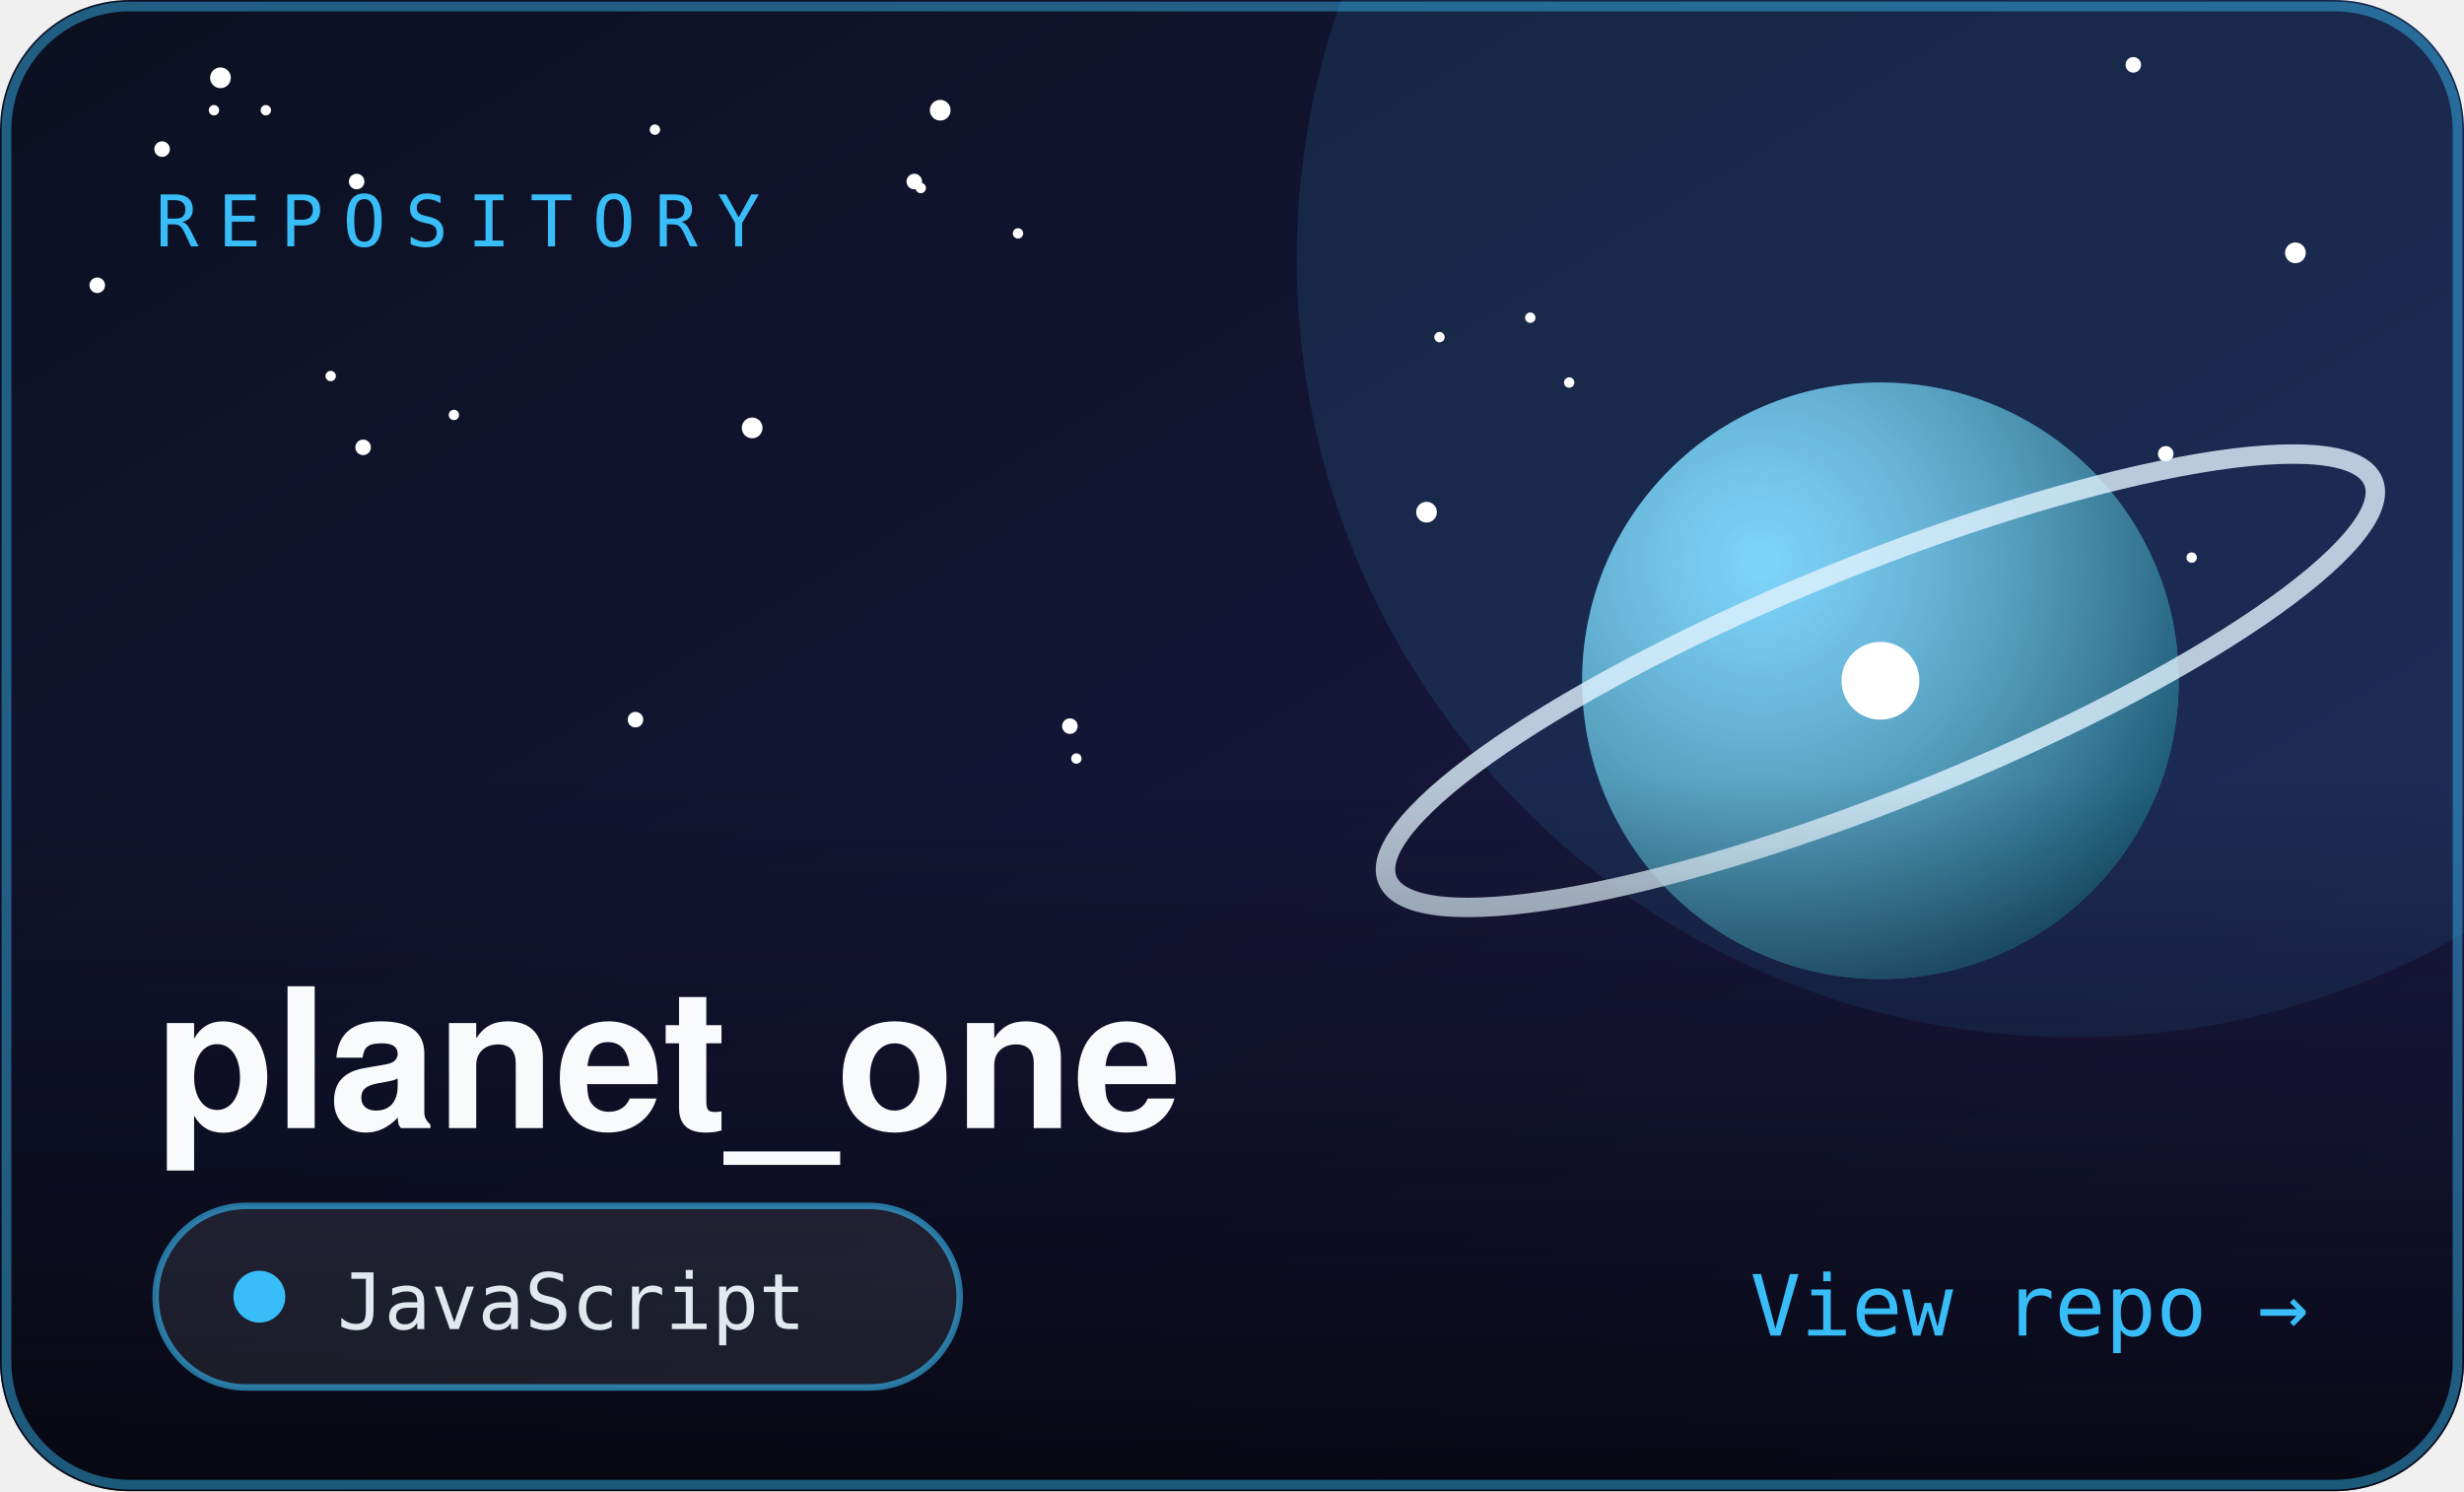
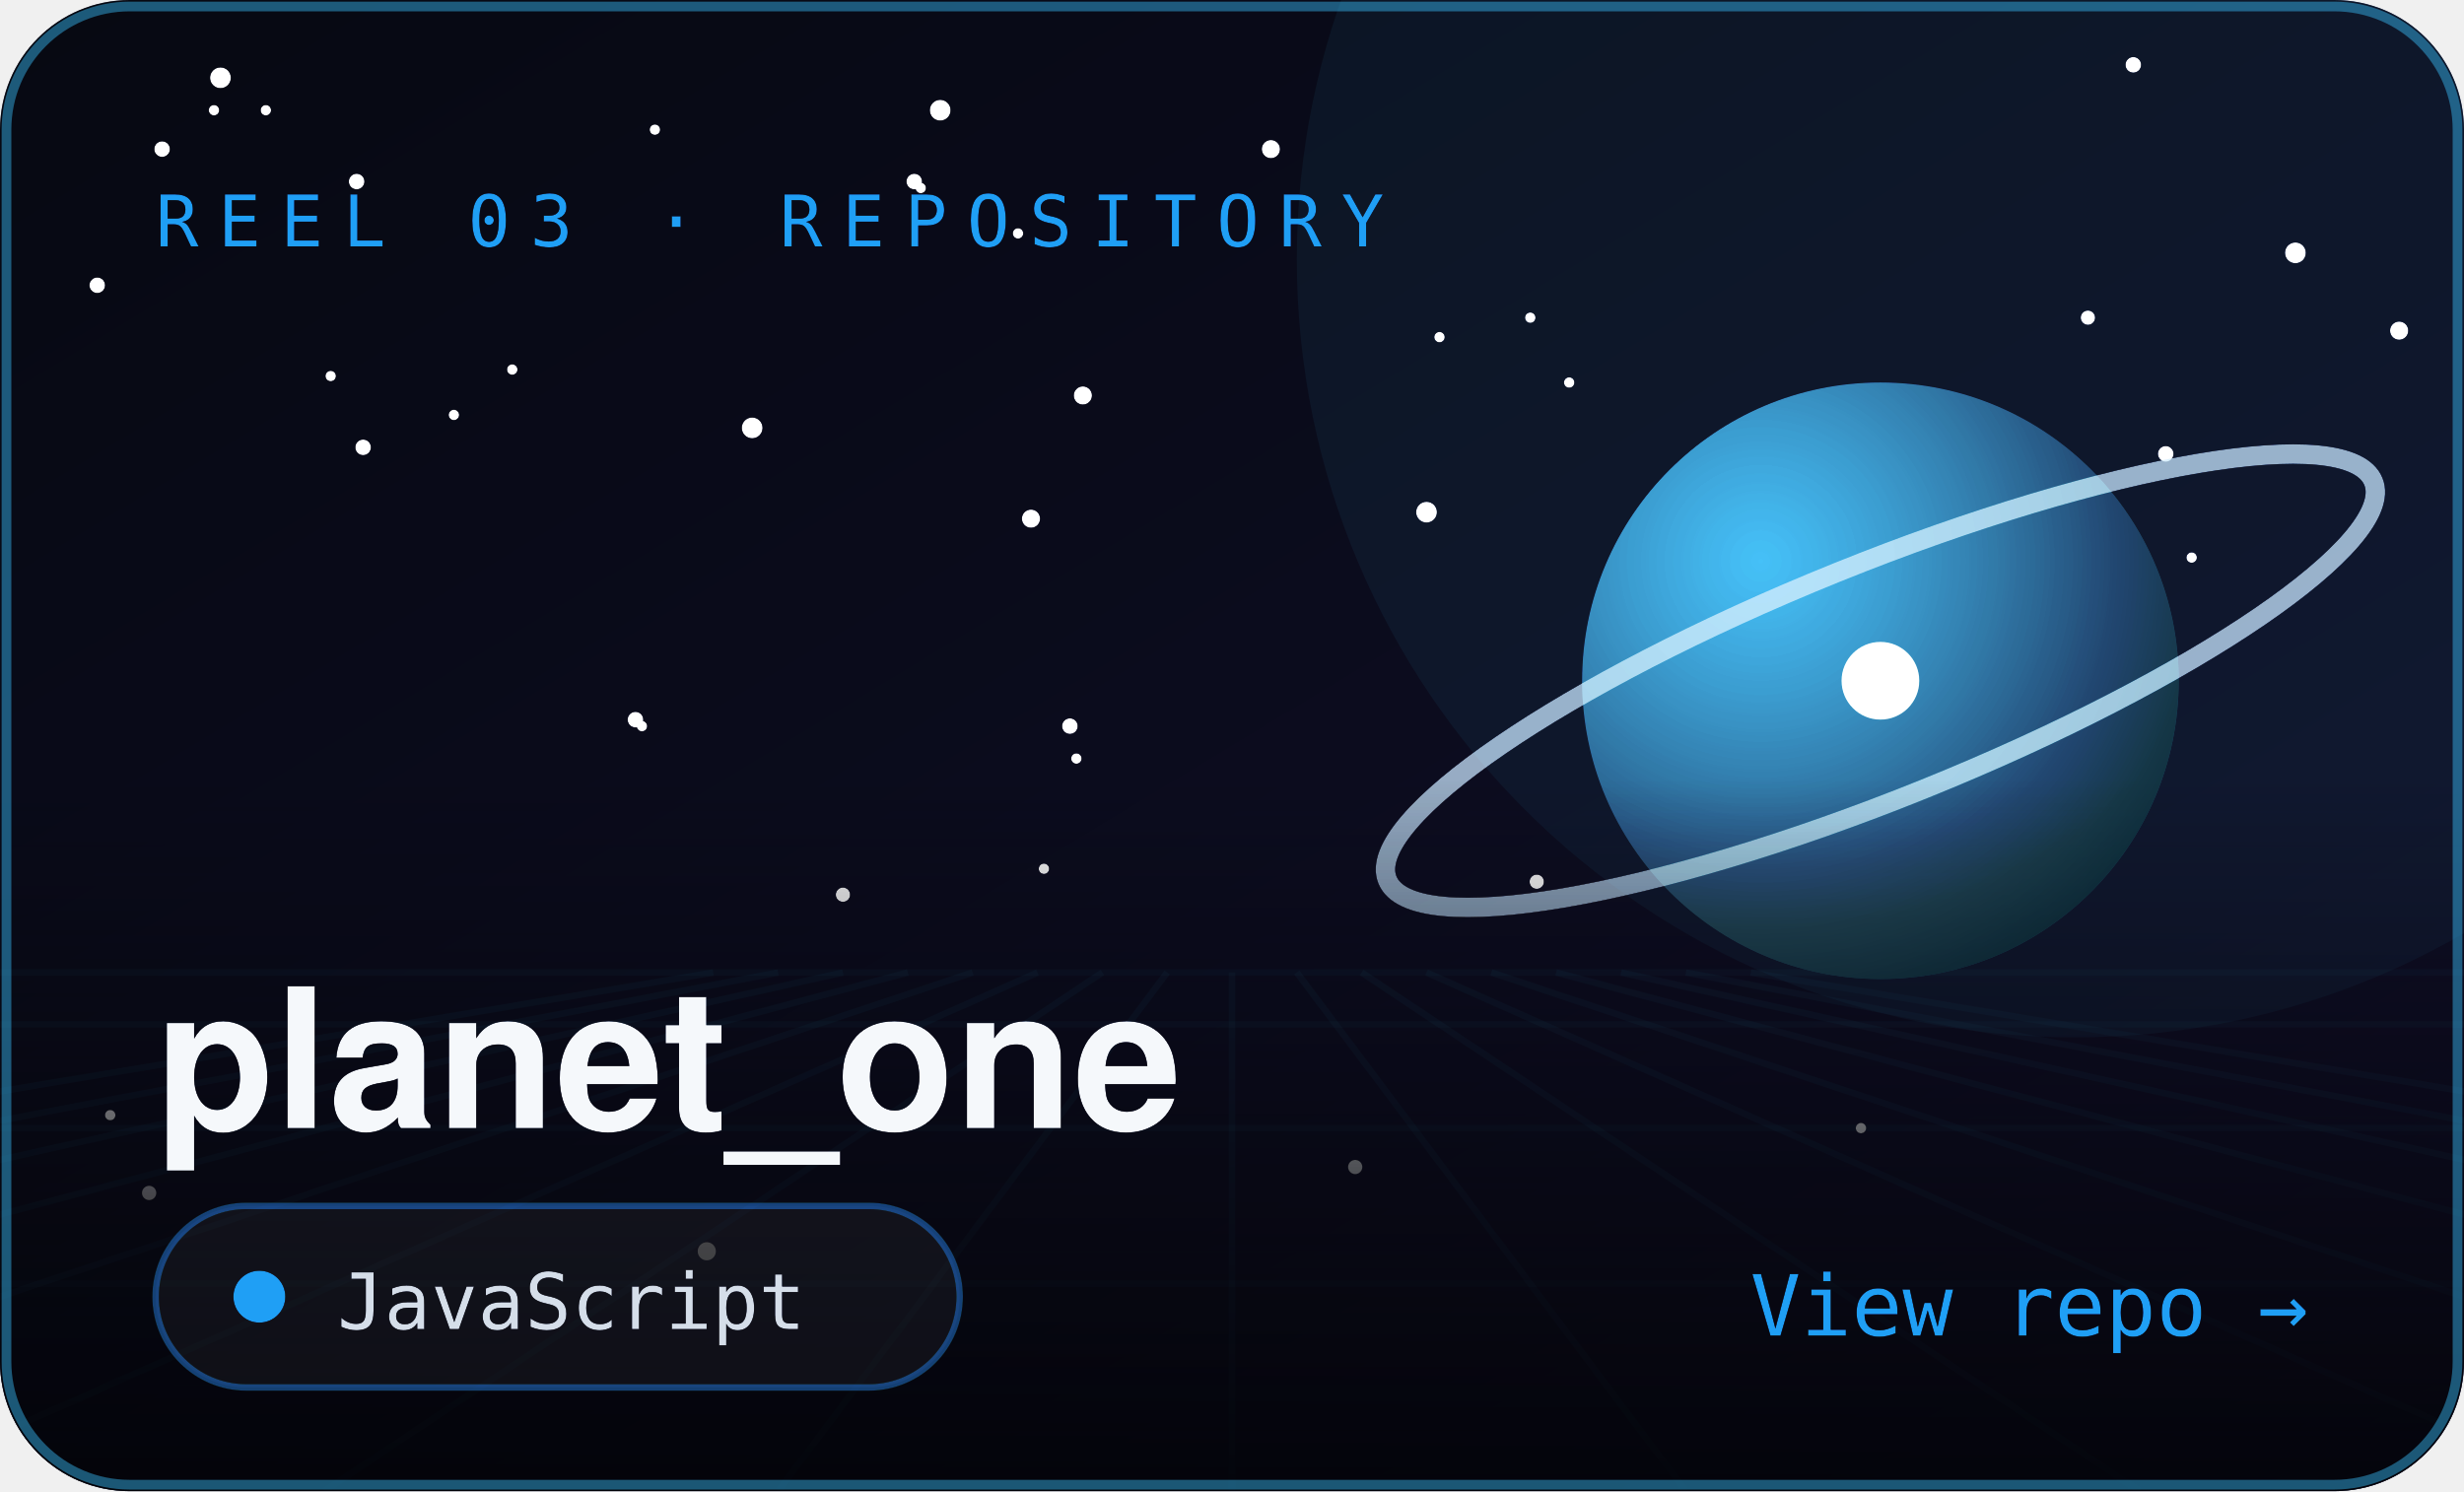
<svg xmlns="http://www.w3.org/2000/svg" width="380" height="230" viewBox="0 0 380 230">
  <defs>
    <linearGradient id="bg" x1="0" y1="0" x2="1" y2="1">
      <stop offset="0" stop-color="#0b1020" />
      <stop offset="1" stop-color="#1e1b4b" />
    </linearGradient>
    <radialGradient id="shade" cx="0.3" cy="0.3" r="0.8">
      <stop offset="0" stop-color="#fff" stop-opacity="0.35" />
      <stop offset="1" stop-color="#000" stop-opacity="0.55" />
    </radialGradient>
    <linearGradient id="sh" x1="0" x2="1">
      <stop offset="0" stop-color="#fff" stop-opacity="0" />
      <stop offset="0.5" stop-color="#fff" stop-opacity="0.12" />
      <stop offset="1" stop-color="#fff" stop-opacity="0" />
    </linearGradient>
    <linearGradient id="scrim" x1="0" x2="0" y1="0" y2="1">
      <stop offset="0" stop-color="#05060d" stop-opacity="0" />
      <stop offset="1" stop-color="#05060d" stop-opacity="0.88" />
    </linearGradient>
    <clipPath id="c">
      <rect width="380" height="230" rx="20" />
    </clipPath>
  </defs>
  <g clip-path="url(#c)">
    <rect width="380" height="230" fill="url(#bg)" />
    <circle cx="320" cy="40" r="120" fill="#38bdf8" opacity="0.12">
      <animate attributeName="r" values="100;140;100" dur="7s" repeatCount="indefinite" />
    </circle>
-     <circle cx="15" cy="44" r="1.2" fill="#fff">
-       <animate attributeName="opacity" values="0.1;1;0.1" dur="2s" begin="-3s" repeatCount="indefinite" />
-     </circle>
-     <circle cx="25" cy="23" r="1.2" fill="#fff">
-       <animate attributeName="opacity" values="0.1;1;0.1" dur="2s" begin="-0s" repeatCount="indefinite" />
-     </circle>
-     <circle cx="55" cy="28" r="1.2" fill="#fff">
-       <animate attributeName="opacity" values="0.1;1;0.1" dur="3s" begin="-4s" repeatCount="indefinite" />
-     </circle>
-     <circle cx="294" cy="115" r="0.8" fill="#fff">
-       <animate attributeName="opacity" values="0.1;1;0.1" dur="3s" begin="-4s" repeatCount="indefinite" />
-     </circle>
-     <circle cx="253" cy="99" r="1.6" fill="#fff">
-       <animate attributeName="opacity" values="0.1;1;0.1" dur="2s" begin="-0s" repeatCount="indefinite" />
-     </circle>
-     <circle cx="101" cy="20" r="0.8" fill="#fff">
-       <animate attributeName="opacity" values="0.1;1;0.1" dur="5s" begin="-4s" repeatCount="indefinite" />
-     </circle>
-     <circle cx="165" cy="112" r="1.2" fill="#fff">
-       <animate attributeName="opacity" values="0.1;1;0.1" dur="3s" begin="-4s" repeatCount="indefinite" />
-     </circle>
-     <circle cx="236" cy="49" r="0.8" fill="#fff">
-       <animate attributeName="opacity" values="0.1;1;0.1" dur="5s" begin="-3s" repeatCount="indefinite" />
-     </circle>
-     <circle cx="166" cy="117" r="0.8" fill="#fff">
-       <animate attributeName="opacity" values="0.1;1;0.1" dur="4s" begin="-4s" repeatCount="indefinite" />
-     </circle>
-     <circle cx="338" cy="86" r="0.8" fill="#fff">
-       <animate attributeName="opacity" values="0.1;1;0.1" dur="2s" begin="-1s" repeatCount="indefinite" />
-     </circle>
-     <circle cx="116" cy="66" r="1.6" fill="#fff">
-       <animate attributeName="opacity" values="0.1;1;0.1" dur="4s" begin="-3s" repeatCount="indefinite" />
-     </circle>
-     <circle cx="222" cy="52" r="0.8" fill="#fff">
-       <animate attributeName="opacity" values="0.1;1;0.1" dur="4s" begin="-0s" repeatCount="indefinite" />
-     </circle>
-     <circle cx="98" cy="111" r="1.2" fill="#fff">
-       <animate attributeName="opacity" values="0.1;1;0.1" dur="2s" begin="-4s" repeatCount="indefinite" />
-     </circle>
-     <circle cx="220" cy="79" r="1.6" fill="#fff">
-       <animate attributeName="opacity" values="0.1;1;0.1" dur="5s" begin="-4s" repeatCount="indefinite" />
-     </circle>
-     <circle cx="157" cy="36" r="0.8" fill="#fff">
-       <animate attributeName="opacity" values="0.1;1;0.1" dur="4s" begin="-2s" repeatCount="indefinite" />
-     </circle>
-     <circle cx="142" cy="29" r="0.8" fill="#fff">
-       <animate attributeName="opacity" values="0.1;1;0.1" dur="5s" begin="-2s" repeatCount="indefinite" />
-     </circle>
-     <circle cx="296" cy="73" r="0.8" fill="#fff">
-       <animate attributeName="opacity" values="0.1;1;0.1" dur="3s" begin="-2s" repeatCount="indefinite" />
-     </circle>
-     <circle cx="33" cy="17" r="0.8" fill="#fff">
-       <animate attributeName="opacity" values="0.1;1;0.1" dur="3s" begin="-3s" repeatCount="indefinite" />
-     </circle>
-     <circle cx="145" cy="17" r="1.6" fill="#fff">
-       <animate attributeName="opacity" values="0.1;1;0.1" dur="2s" begin="-3s" repeatCount="indefinite" />
-     </circle>
-     <circle cx="34" cy="12" r="1.6" fill="#fff">
-       <animate attributeName="opacity" values="0.1;1;0.1" dur="5s" begin="-0s" repeatCount="indefinite" />
-     </circle>
-     <circle cx="70" cy="64" r="0.8" fill="#fff">
-       <animate attributeName="opacity" values="0.1;1;0.1" dur="4s" begin="-3s" repeatCount="indefinite" />
-     </circle>
-     <circle cx="242" cy="59" r="0.8" fill="#fff">
-       <animate attributeName="opacity" values="0.1;1;0.1" dur="5s" begin="-1s" repeatCount="indefinite" />
-     </circle>
-     <circle cx="354" cy="39" r="1.6" fill="#fff">
-       <animate attributeName="opacity" values="0.1;1;0.1" dur="2s" begin="-4s" repeatCount="indefinite" />
-     </circle>
-     <circle cx="141" cy="28" r="1.2" fill="#fff">
-       <animate attributeName="opacity" values="0.1;1;0.1" dur="4s" begin="-0s" repeatCount="indefinite" />
-     </circle>
-     <circle cx="329" cy="10" r="1.2" fill="#fff">
-       <animate attributeName="opacity" values="0.1;1;0.1" dur="5s" begin="-2s" repeatCount="indefinite" />
-     </circle>
-     <circle cx="283" cy="71" r="1.6" fill="#fff">
-       <animate attributeName="opacity" values="0.1;1;0.1" dur="5s" begin="-1s" repeatCount="indefinite" />
-     </circle>
-     <circle cx="334" cy="70" r="1.2" fill="#fff">
-       <animate attributeName="opacity" values="0.1;1;0.1" dur="3s" begin="-2s" repeatCount="indefinite" />
-     </circle>
-     <circle cx="51" cy="58" r="0.8" fill="#fff">
-       <animate attributeName="opacity" values="0.1;1;0.1" dur="3s" begin="-2s" repeatCount="indefinite" />
-     </circle>
-     <circle cx="41" cy="17" r="0.8" fill="#fff">
-       <animate attributeName="opacity" values="0.1;1;0.1" dur="5s" begin="-1s" repeatCount="indefinite" />
-     </circle>
-     <circle cx="56" cy="69" r="1.2" fill="#fff">
-       <animate attributeName="opacity" values="0.1;1;0.1" dur="3s" begin="-2s" repeatCount="indefinite" />
-     </circle>
-     <g transform="translate(290 105)">
-       <circle r="46" fill="#38bdf8" />
-       <circle r="46" fill="url(#shade)" />
-       <ellipse rx="82" ry="18" fill="none" stroke="#e0f2fe" stroke-width="3" opacity="0.8" transform="rotate(-22)">
-         <animate attributeName="ry" values="18;22;18" dur="6s" repeatCount="indefinite" />
-       </ellipse>
-       <circle r="6" fill="#fff">
-         <animateMotion dur="7s" repeatCount="indefinite" path="M-82 0 A82 18 0 1 1 82 0 A82 18 0 1 1 -82 0" rotate="auto" />
-       </circle>
+     <line x1="110" y1="150" x2="-370" y2="230" stroke="#38bdf8" stroke-opacity="0.10" />
+     <line x1="120" y1="150" x2="-300" y2="230" stroke="#38bdf8" stroke-opacity="0.10" />
+     <line x1="130" y1="150" x2="-230" y2="230" stroke="#38bdf8" stroke-opacity="0.10" />
+     <line x1="140" y1="150" x2="-160" y2="230" stroke="#38bdf8" stroke-opacity="0.10" />
+     <line x1="150" y1="150" x2="-90" y2="230" stroke="#38bdf8" stroke-opacity="0.10" />
+     <line x1="160" y1="150" x2="-20" y2="230" stroke="#38bdf8" stroke-opacity="0.10" />
+     <line x1="170" y1="150" x2="50" y2="230" stroke="#38bdf8" stroke-opacity="0.10" />
+     <line x1="180" y1="150" x2="120" y2="230" stroke="#38bdf8" stroke-opacity="0.10" />
+     <line x1="190" y1="150" x2="190" y2="230" stroke="#38bdf8" stroke-opacity="0.10" />
+     <line x1="200" y1="150" x2="260" y2="230" stroke="#38bdf8" stroke-opacity="0.10" />
+     <line x1="210" y1="150" x2="330" y2="230" stroke="#38bdf8" stroke-opacity="0.10" />
+     <line x1="220" y1="150" x2="400" y2="230" stroke="#38bdf8" stroke-opacity="0.10" />
+     <line x1="230" y1="150" x2="470" y2="230" stroke="#38bdf8" stroke-opacity="0.10" />
+     <line x1="240" y1="150" x2="540" y2="230" stroke="#38bdf8" stroke-opacity="0.10" />
+     <line x1="250" y1="150" x2="610" y2="230" stroke="#38bdf8" stroke-opacity="0.10" />
+     <line x1="260" y1="150" x2="680" y2="230" stroke="#38bdf8" stroke-opacity="0.10" />
+     <line x1="270" y1="150" x2="750" y2="230" stroke="#38bdf8" stroke-opacity="0.10" />
+     <line x1="0" y1="150" x2="380" y2="150" stroke="#38bdf8" stroke-opacity="0.08" />
+     <line x1="0" y1="158" x2="380" y2="158" stroke="#38bdf8" stroke-opacity="0.08" />
+     <line x1="0" y1="174" x2="380" y2="174" stroke="#38bdf8" stroke-opacity="0.08" />
+     <line x1="0" y1="198" x2="380" y2="198" stroke="#38bdf8" stroke-opacity="0.08" />
+     <line x1="0" y1="230" x2="380" y2="230" stroke="#38bdf8" stroke-opacity="0.08" />
+     <circle cx="159" cy="80" r="1.4" fill="#fff">
+       <animate attributeName="cy" values="80;40" dur="7.1s" begin="-6.1s" repeatCount="indefinite" />
+       <animate attributeName="opacity" values="0;.8;0" dur="7.1s" begin="-0.6s" repeatCount="indefinite" />
+     </circle>
+     <circle cx="109" cy="193" r="1.4" fill="#fff">
+       <animate attributeName="cy" values="193;153" dur="4.2s" begin="-1.6s" repeatCount="indefinite" />
+       <animate attributeName="opacity" values="0;.8;0" dur="4.2s" begin="-3.6s" repeatCount="indefinite" />
+     </circle>
+     <circle cx="196" cy="23" r="1.4" fill="#fff">
+       <animate attributeName="cy" values="23;-17" dur="6.9s" begin="-6.6s" repeatCount="indefinite" />
+       <animate attributeName="opacity" values="0;.8;0" dur="6.9s" begin="-4.6s" repeatCount="indefinite" />
+     </circle>
+     <circle cx="17" cy="172" r="0.8" fill="#fff">
+       <animate attributeName="cy" values="172;132" dur="6.9s" begin="-6.3s" repeatCount="indefinite" />
+       <animate attributeName="opacity" values="0;.8;0" dur="6.9s" begin="-2.3s" repeatCount="indefinite" />
+     </circle>
+     <circle cx="370" cy="51" r="1.4" fill="#fff">
+       <animate attributeName="cy" values="51;11" dur="7.0s" begin="-2.2s" repeatCount="indefinite" />
+       <animate attributeName="opacity" values="0;.8;0" dur="7.0s" begin="-1.6s" repeatCount="indefinite" />
+     </circle>
+     <circle cx="23" cy="184" r="1.1" fill="#fff">
+       <animate attributeName="cy" values="184;144" dur="9.0s" begin="-2.3s" repeatCount="indefinite" />
+       <animate attributeName="opacity" values="0;.8;0" dur="9.0s" begin="-1.5s" repeatCount="indefinite" />
+     </circle>
+     <circle cx="237" cy="136" r="1.1" fill="#fff">
+       <animate attributeName="cy" values="136;96" dur="8.3s" begin="-6.7s" repeatCount="indefinite" />
+       <animate attributeName="opacity" values="0;.8;0" dur="8.3s" begin="-3.2s" repeatCount="indefinite" />
+     </circle>
+     <circle cx="161" cy="134" r="0.8" fill="#fff">
+       <animate attributeName="cy" values="134;94" dur="5.0s" begin="-3.2s" repeatCount="indefinite" />
+       <animate attributeName="opacity" values="0;.8;0" dur="5.0s" begin="-4.4s" repeatCount="indefinite" />
+     </circle>
+     <circle cx="130" cy="138" r="1.1" fill="#fff">
+       <animate attributeName="cy" values="138;98" dur="4.6s" begin="-4.4s" repeatCount="indefinite" />
+       <animate attributeName="opacity" values="0;.8;0" dur="4.6s" begin="-2.3s" repeatCount="indefinite" />
+     </circle>
+     <circle cx="79" cy="57" r="0.8" fill="#fff">
+       <animate attributeName="cy" values="57;17" dur="5.3s" begin="-4.0s" repeatCount="indefinite" />
+       <animate attributeName="opacity" values="0;.8;0" dur="5.3s" begin="-4.5s" repeatCount="indefinite" />
+     </circle>
+     <circle cx="167" cy="61" r="1.4" fill="#fff">
+       <animate attributeName="cy" values="61;21" dur="4.8s" begin="-1.2s" repeatCount="indefinite" />
+       <animate attributeName="opacity" values="0;.8;0" dur="4.8s" begin="-2.6s" repeatCount="indefinite" />
+     </circle>
+     <circle cx="209" cy="180" r="1.1" fill="#fff">
+       <animate attributeName="cy" values="180;140" dur="7.8s" begin="-5.1s" repeatCount="indefinite" />
+       <animate attributeName="opacity" values="0;.8;0" dur="7.8s" begin="-2.3s" repeatCount="indefinite" />
+     </circle>
+     <circle cx="322" cy="49" r="1.1" fill="#fff">
+       <animate attributeName="cy" values="49;9" dur="5.6s" begin="-2.3s" repeatCount="indefinite" />
+       <animate attributeName="opacity" values="0;.8;0" dur="5.6s" begin="-1.4s" repeatCount="indefinite" />
+     </circle>
+     <circle cx="287" cy="174" r="0.8" fill="#fff">
+       <animate attributeName="cy" values="174;134" dur="7.9s" begin="-5.3s" repeatCount="indefinite" />
+       <animate attributeName="opacity" values="0;.8;0" dur="7.9s" begin="-3.6s" repeatCount="indefinite" />
+     </circle>
+     <circle cx="99" cy="112" r="0.8" fill="#fff">
+       <animate attributeName="cy" values="112;72" dur="5.0s" begin="-2.7s" repeatCount="indefinite" />
+       <animate attributeName="opacity" values="0;.8;0" dur="5.0s" begin="-4.7s" repeatCount="indefinite" />
+     </circle>
+     <circle cx="311" cy="142" r="1.1" fill="#fff">
+       <animate attributeName="cy" values="142;102" dur="5.7s" begin="-2.8s" repeatCount="indefinite" />
+       <animate attributeName="opacity" values="0;.8;0" dur="5.7s" begin="-5.3s" repeatCount="indefinite" />
+     </circle>
+     <g filter="url(#pg)">
+       <circle cx="15" cy="44" r="1.2" fill="#fff">
+         <animate attributeName="opacity" values="0.1;1;0.1" dur="2s" begin="-3s" repeatCount="indefinite" />
+       </circle>
+       <circle cx="25" cy="23" r="1.2" fill="#fff">
+         <animate attributeName="opacity" values="0.1;1;0.1" dur="2s" begin="-0s" repeatCount="indefinite" />
+       </circle>
+       <circle cx="55" cy="28" r="1.2" fill="#fff">
+         <animate attributeName="opacity" values="0.1;1;0.1" dur="3s" begin="-4s" repeatCount="indefinite" />
+       </circle>
+       <circle cx="294" cy="115" r="0.8" fill="#fff">
+         <animate attributeName="opacity" values="0.1;1;0.1" dur="3s" begin="-4s" repeatCount="indefinite" />
+       </circle>
+       <circle cx="253" cy="99" r="1.6" fill="#fff">
+         <animate attributeName="opacity" values="0.1;1;0.1" dur="2s" begin="-0s" repeatCount="indefinite" />
+       </circle>
+       <circle cx="101" cy="20" r="0.8" fill="#fff">
+         <animate attributeName="opacity" values="0.1;1;0.1" dur="5s" begin="-4s" repeatCount="indefinite" />
+       </circle>
+       <circle cx="165" cy="112" r="1.2" fill="#fff">
+         <animate attributeName="opacity" values="0.1;1;0.1" dur="3s" begin="-4s" repeatCount="indefinite" />
+       </circle>
+       <circle cx="236" cy="49" r="0.8" fill="#fff">
+         <animate attributeName="opacity" values="0.1;1;0.1" dur="5s" begin="-3s" repeatCount="indefinite" />
+       </circle>
+       <circle cx="166" cy="117" r="0.8" fill="#fff">
+         <animate attributeName="opacity" values="0.1;1;0.1" dur="4s" begin="-4s" repeatCount="indefinite" />
+       </circle>
+       <circle cx="338" cy="86" r="0.8" fill="#fff">
+         <animate attributeName="opacity" values="0.1;1;0.1" dur="2s" begin="-1s" repeatCount="indefinite" />
+       </circle>
+       <circle cx="116" cy="66" r="1.6" fill="#fff">
+         <animate attributeName="opacity" values="0.1;1;0.1" dur="4s" begin="-3s" repeatCount="indefinite" />
+       </circle>
+       <circle cx="222" cy="52" r="0.8" fill="#fff">
+         <animate attributeName="opacity" values="0.1;1;0.1" dur="4s" begin="-0s" repeatCount="indefinite" />
+       </circle>
+       <circle cx="98" cy="111" r="1.2" fill="#fff">
+         <animate attributeName="opacity" values="0.1;1;0.1" dur="2s" begin="-4s" repeatCount="indefinite" />
+       </circle>
+       <circle cx="220" cy="79" r="1.6" fill="#fff">
+         <animate attributeName="opacity" values="0.1;1;0.1" dur="5s" begin="-4s" repeatCount="indefinite" />
+       </circle>
+       <circle cx="157" cy="36" r="0.8" fill="#fff">
+         <animate attributeName="opacity" values="0.1;1;0.1" dur="4s" begin="-2s" repeatCount="indefinite" />
+       </circle>
+       <circle cx="142" cy="29" r="0.8" fill="#fff">
+         <animate attributeName="opacity" values="0.1;1;0.1" dur="5s" begin="-2s" repeatCount="indefinite" />
+       </circle>
+       <circle cx="296" cy="73" r="0.8" fill="#fff">
+         <animate attributeName="opacity" values="0.1;1;0.1" dur="3s" begin="-2s" repeatCount="indefinite" />
+       </circle>
+       <circle cx="33" cy="17" r="0.8" fill="#fff">
+         <animate attributeName="opacity" values="0.1;1;0.1" dur="3s" begin="-3s" repeatCount="indefinite" />
+       </circle>
+       <circle cx="145" cy="17" r="1.6" fill="#fff">
+         <animate attributeName="opacity" values="0.1;1;0.1" dur="2s" begin="-3s" repeatCount="indefinite" />
+       </circle>
+       <circle cx="34" cy="12" r="1.6" fill="#fff">
+         <animate attributeName="opacity" values="0.1;1;0.1" dur="5s" begin="-0s" repeatCount="indefinite" />
+       </circle>
+       <circle cx="70" cy="64" r="0.8" fill="#fff">
+         <animate attributeName="opacity" values="0.1;1;0.1" dur="4s" begin="-3s" repeatCount="indefinite" />
+       </circle>
+       <circle cx="242" cy="59" r="0.8" fill="#fff">
+         <animate attributeName="opacity" values="0.1;1;0.1" dur="5s" begin="-1s" repeatCount="indefinite" />
+       </circle>
+       <circle cx="354" cy="39" r="1.6" fill="#fff">
+         <animate attributeName="opacity" values="0.1;1;0.1" dur="2s" begin="-4s" repeatCount="indefinite" />
+       </circle>
+       <circle cx="141" cy="28" r="1.2" fill="#fff">
+         <animate attributeName="opacity" values="0.1;1;0.1" dur="4s" begin="-0s" repeatCount="indefinite" />
+       </circle>
+       <circle cx="329" cy="10" r="1.2" fill="#fff">
+         <animate attributeName="opacity" values="0.1;1;0.1" dur="5s" begin="-2s" repeatCount="indefinite" />
+       </circle>
+       <circle cx="283" cy="71" r="1.6" fill="#fff">
+         <animate attributeName="opacity" values="0.1;1;0.1" dur="5s" begin="-1s" repeatCount="indefinite" />
+       </circle>
+       <circle cx="334" cy="70" r="1.2" fill="#fff">
+         <animate attributeName="opacity" values="0.1;1;0.1" dur="3s" begin="-2s" repeatCount="indefinite" />
+       </circle>
+       <circle cx="51" cy="58" r="0.8" fill="#fff">
+         <animate attributeName="opacity" values="0.1;1;0.1" dur="3s" begin="-2s" repeatCount="indefinite" />
+       </circle>
+       <circle cx="41" cy="17" r="0.8" fill="#fff">
+         <animate attributeName="opacity" values="0.1;1;0.1" dur="5s" begin="-1s" repeatCount="indefinite" />
+       </circle>
+       <circle cx="56" cy="69" r="1.2" fill="#fff">
+         <animate attributeName="opacity" values="0.1;1;0.1" dur="3s" begin="-2s" repeatCount="indefinite" />
+       </circle>
+       <g transform="translate(290 105)">
+         <circle r="46" fill="#38bdf8" />
+         <circle r="46" fill="url(#shade)" />
+         <ellipse rx="82" ry="18" fill="none" stroke="#e0f2fe" stroke-width="3" opacity="0.8" transform="rotate(-22)">
+           <animate attributeName="ry" values="18;22;18" dur="6s" repeatCount="indefinite" />
+         </ellipse>
+         <circle r="6" fill="#fff">
+           <animateMotion dur="7s" repeatCount="indefinite" path="M-82 0 A82 18 0 1 1 82 0 A82 18 0 1 1 -82 0" rotate="auto" />
+         </circle>
+       </g>
    </g>
+     <rect width="380" height="230" fill="url(#vg)" />
    <rect y="120" width="380" height="110" fill="url(#scrim)" />
-     <text x="24" y="38" font-family="ui-monospace,'SFMono-Regular',Menlo,Consolas,monospace" font-size="11" letter-spacing="3" fill="#38bdf8">REPOSITORY</text>
+     <text x="24" y="38" font-family="ui-monospace,'SFMono-Regular',Menlo,Consolas,monospace" font-size="11" letter-spacing="3" fill="#38bdf8">REEL 03 · REPOSITORY</text>
    <text x="24" y="174" font-family="'Segoe UI',system-ui,-apple-system,Helvetica,Arial,sans-serif" font-size="30" font-weight="800" fill="#f8fafc">planet_one</text>
    <g transform="translate(24 186)">
      <rect width="124" height="28" rx="14" fill="#ffffff" fill-opacity="0.08" stroke="#38bdf8" stroke-opacity="0.6" />
      <circle cx="16" cy="14" r="4" fill="#38bdf8" />
      <text x="28" y="19" font-family="ui-monospace,'SFMono-Regular',Menlo,Consolas,monospace" font-size="12" fill="#e2e8f0">JavaScript</text>
    </g>
    <text x="356" y="206" text-anchor="end" font-family="ui-monospace,'SFMono-Regular',Menlo,Consolas,monospace" font-size="13" fill="#38bdf8">View repo →</text>
    <rect x="-200" y="0" width="140" height="230" fill="url(#sh)" transform="skewX(-20)">
      <animate attributeName="x" values="-200;520" dur="5s" begin="0s" repeatCount="indefinite" />
    </rect>
+     <rect width="380" height="230" filter="url(#grain)" opacity="0.45" style="mix-blend-mode:overlay" />
  </g>
  <rect x="1" y="1" width="378" height="228" rx="19" fill="none" stroke="#38bdf8" stroke-opacity="0.45" stroke-width="1.5" />
</svg>
